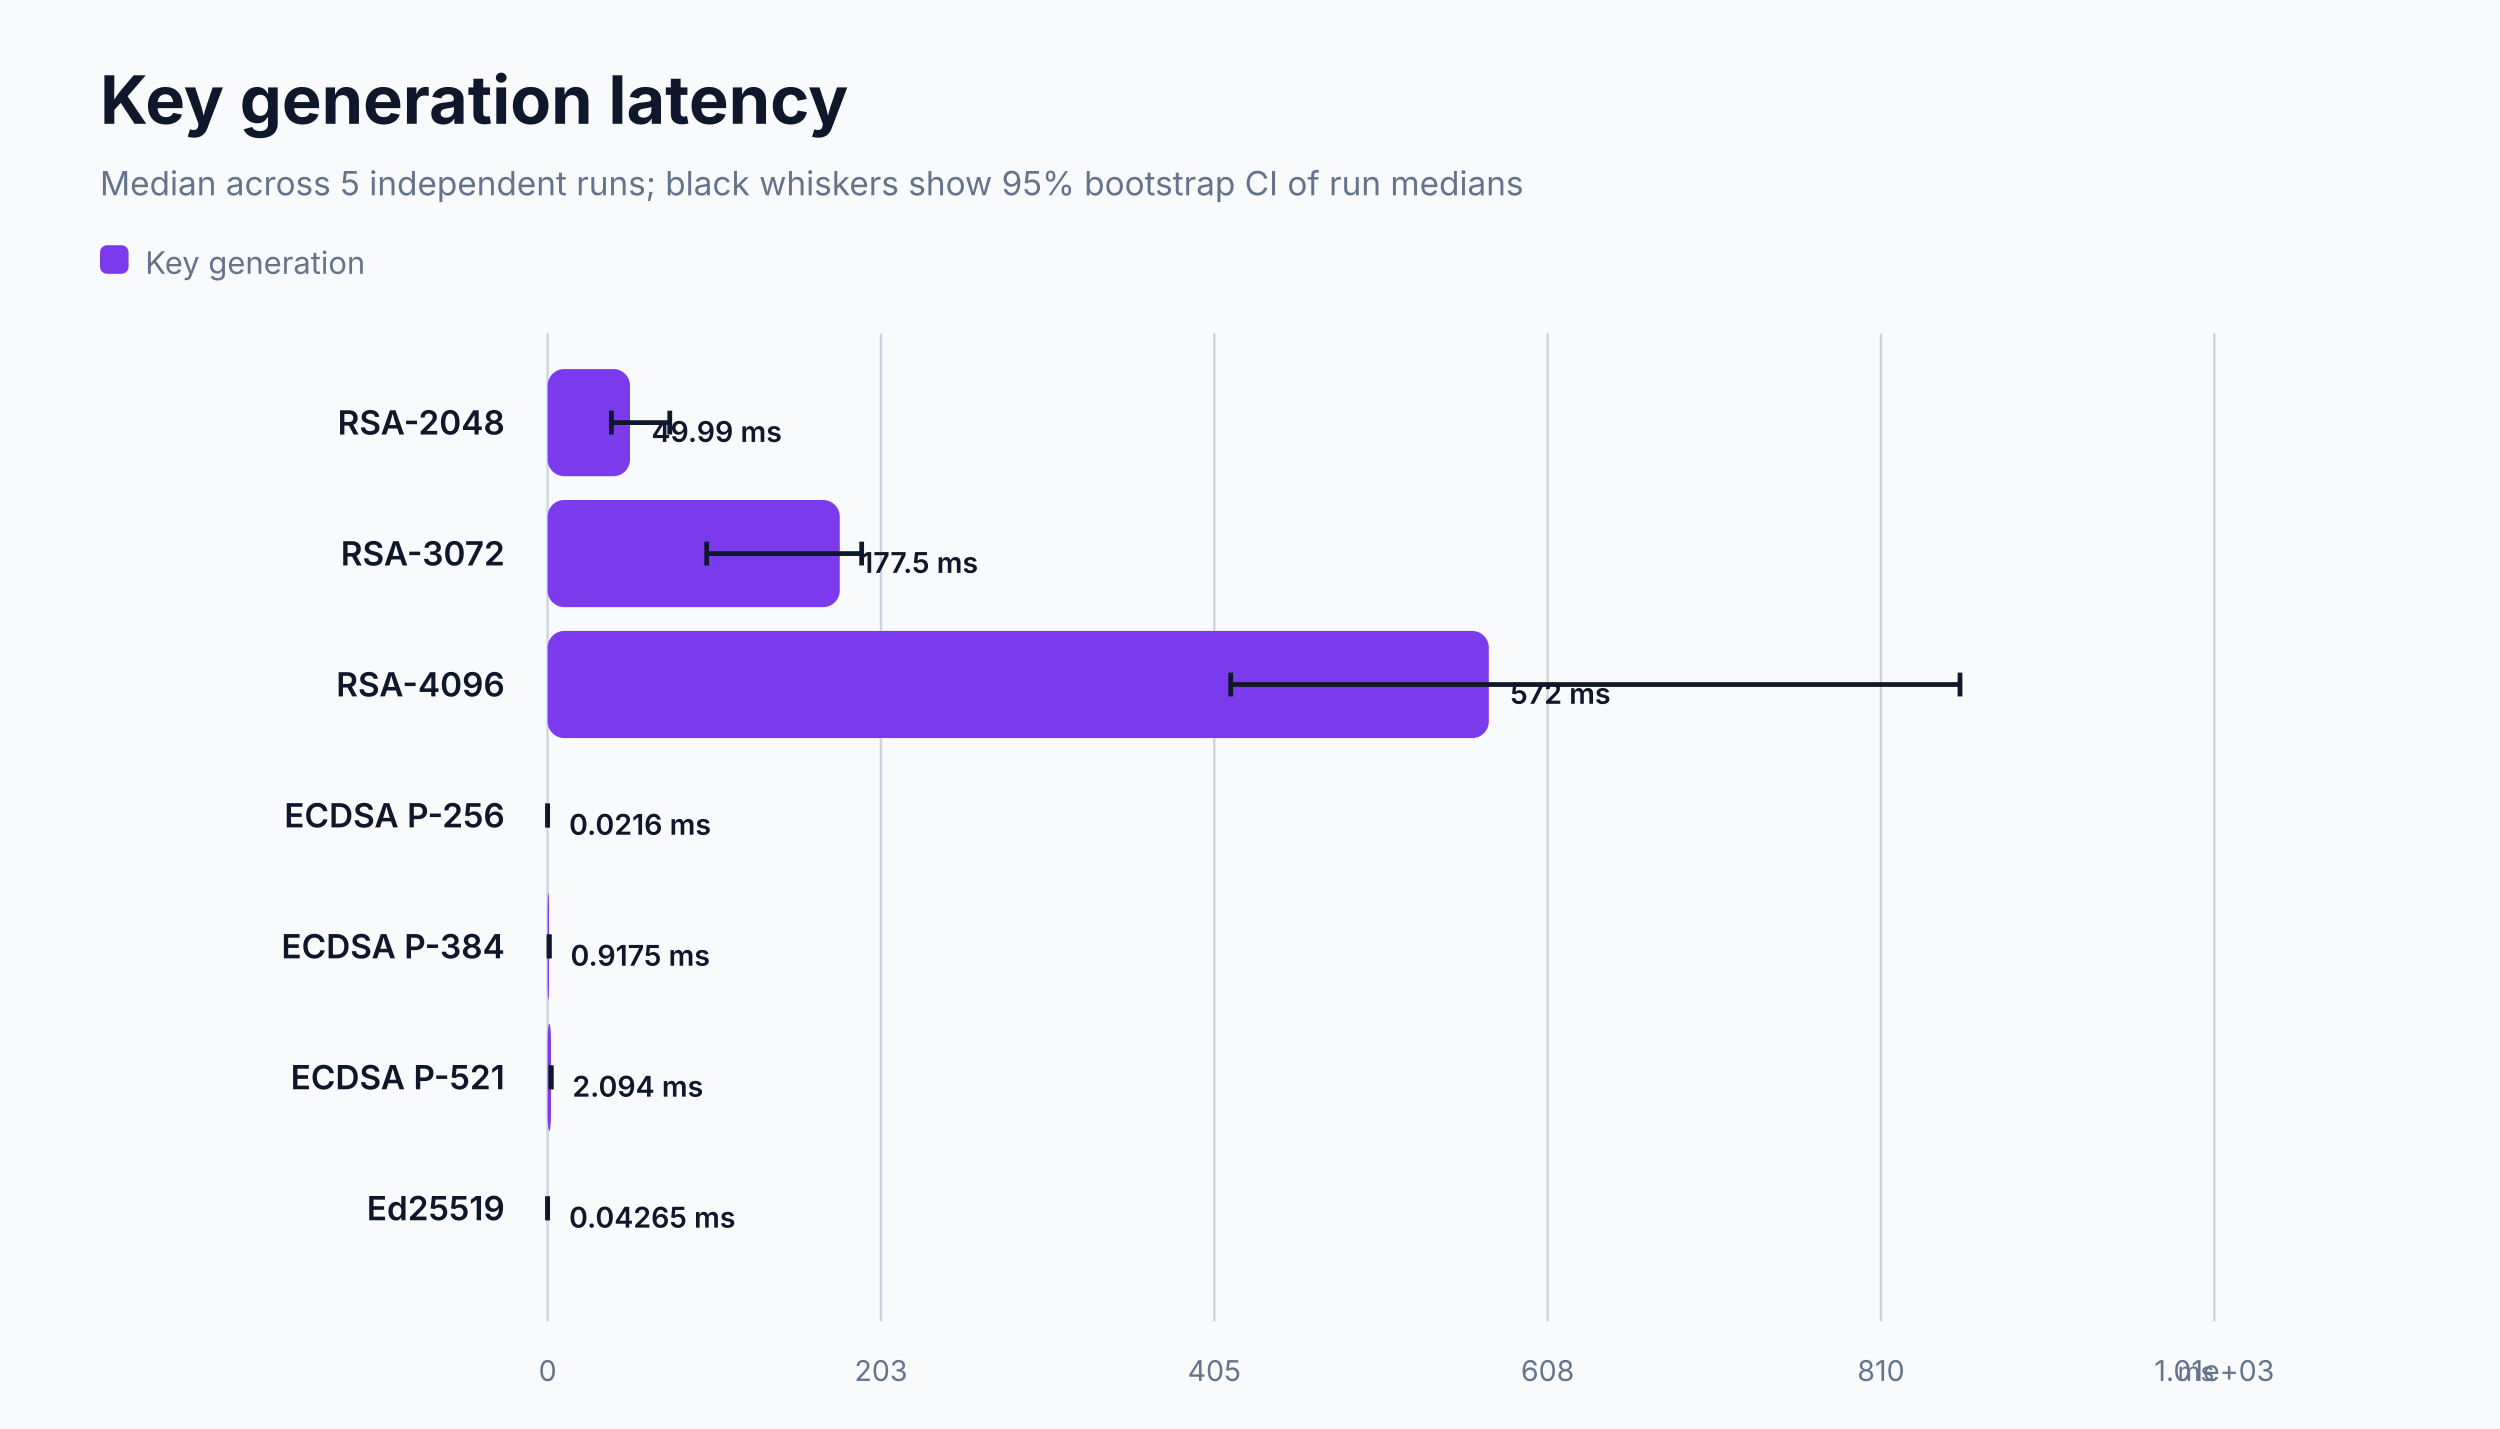
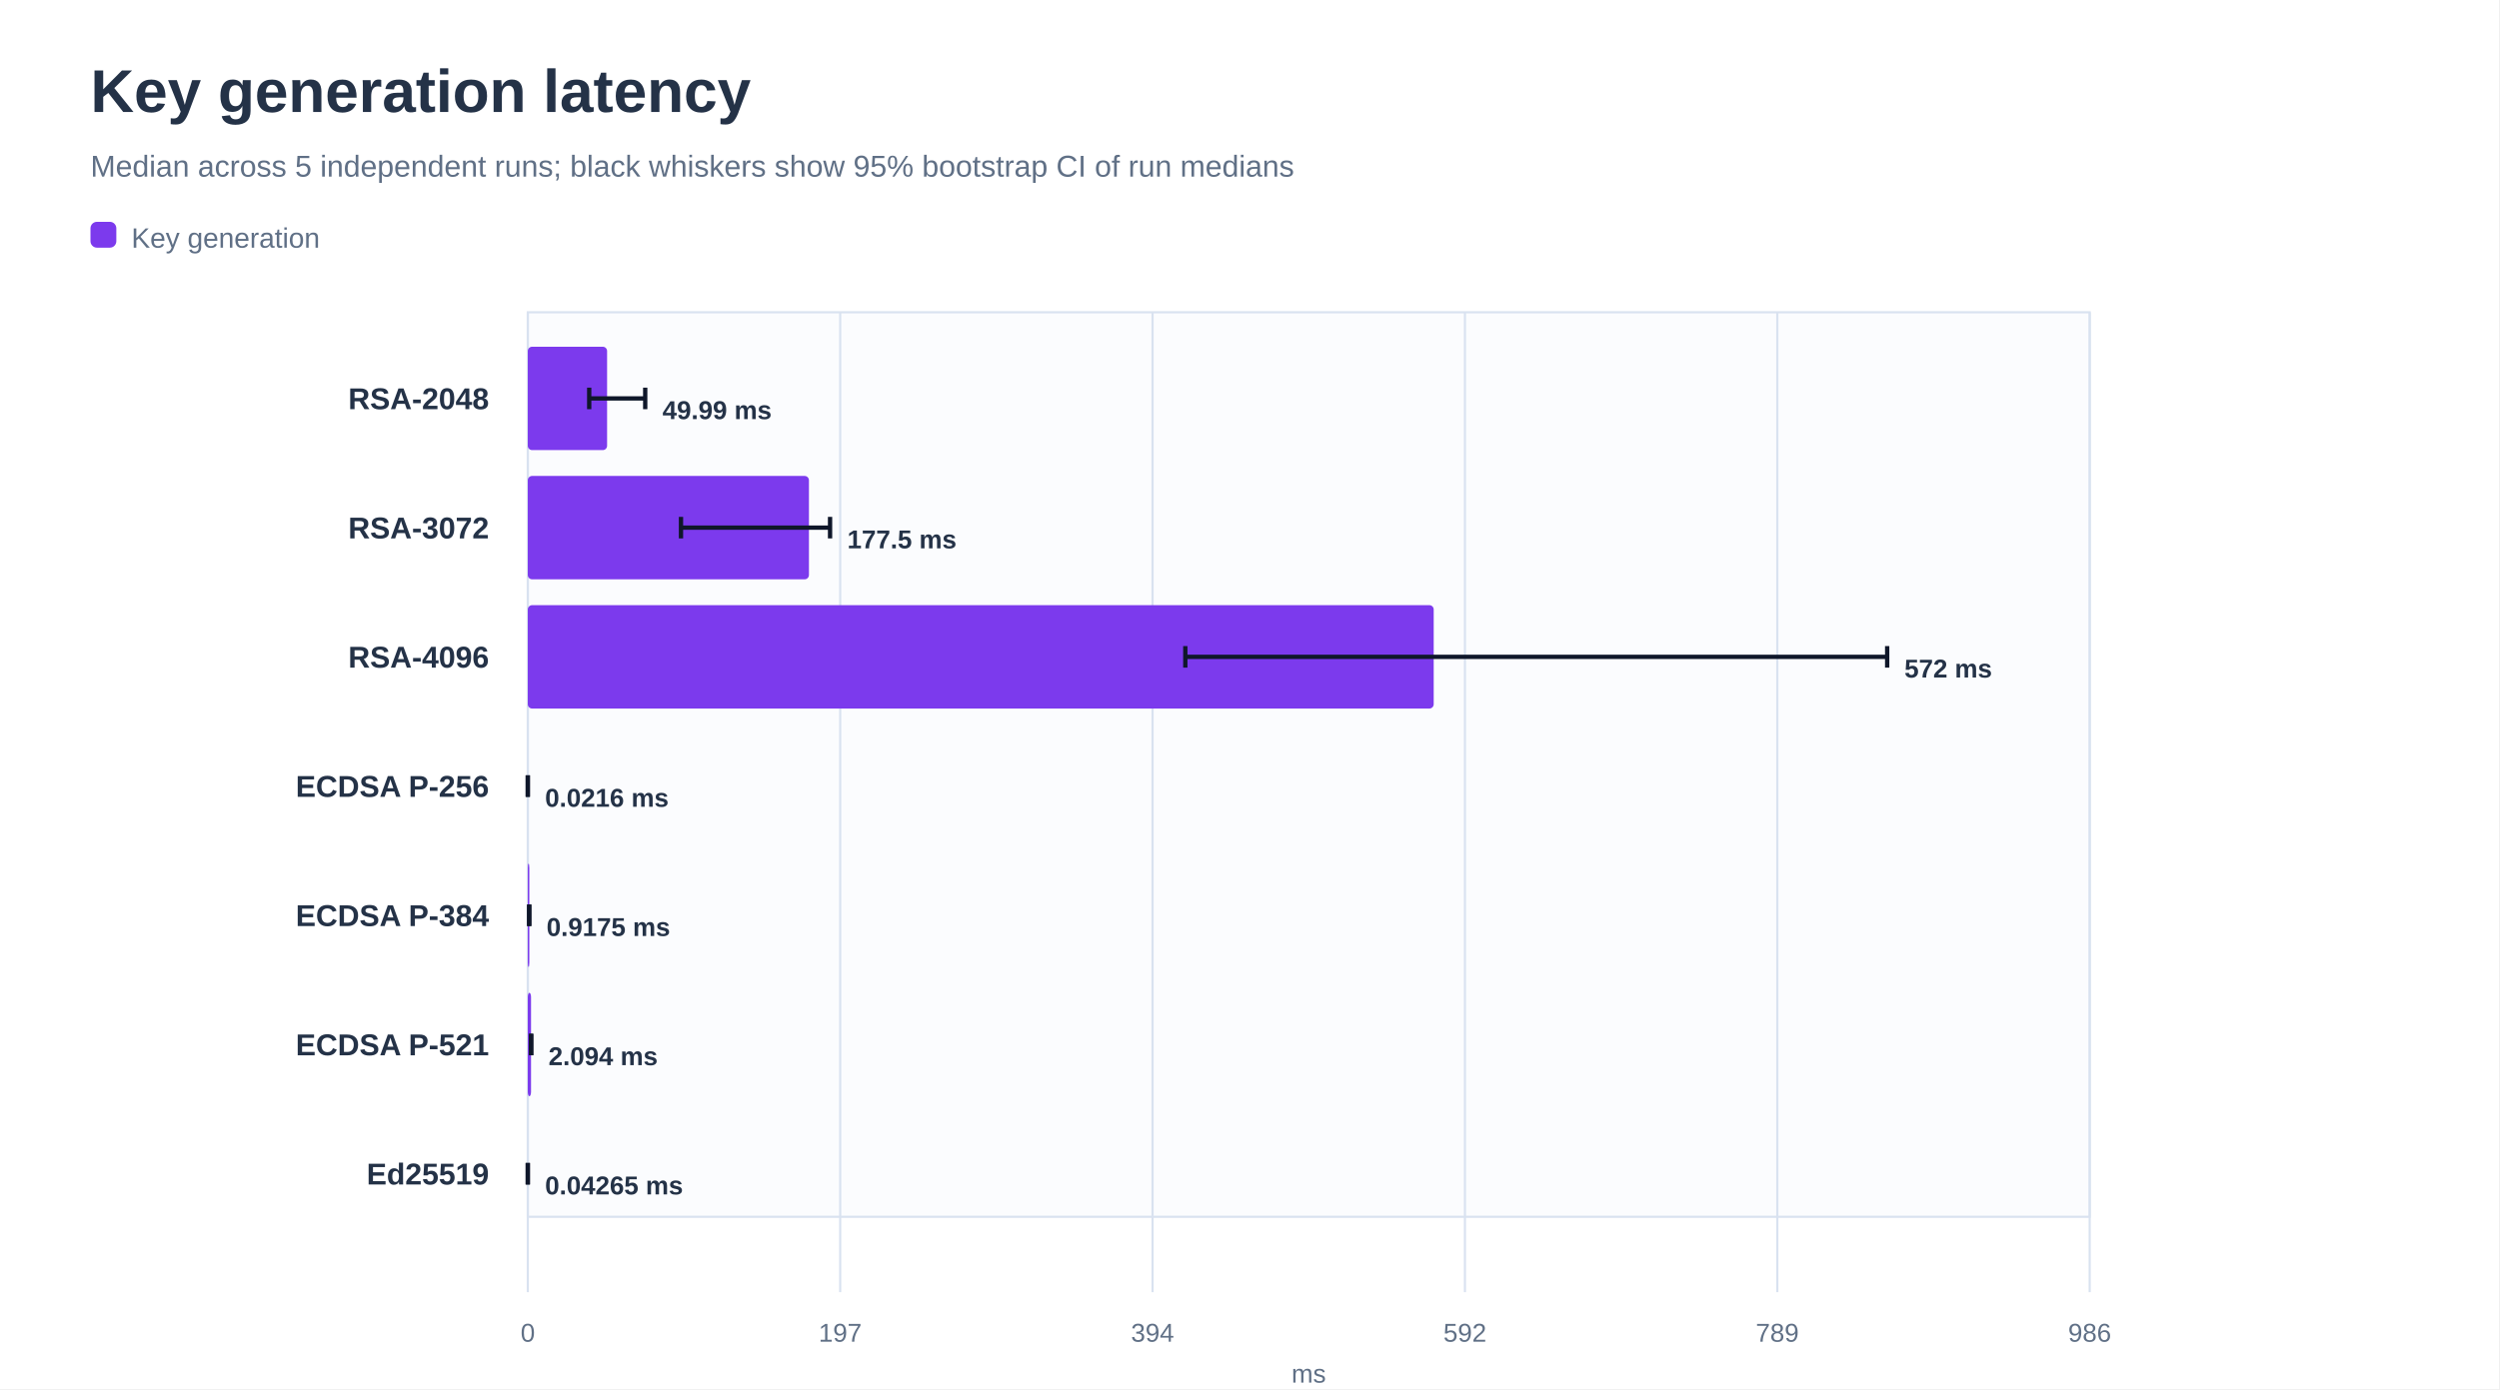
- <svg xmlns="http://www.w3.org/2000/svg" width="1050" height="600" viewBox="0 0 1050 600">
-   <rect width="100%" height="100%" fill="#f8fafc" />
-   <style>text{font-family:Inter,Segoe UI,Arial,sans-serif;fill:#0f172a}.muted{fill:#64748b}.grid{stroke:#cbd5e1;stroke-width:1}.bar{rx:7}</style>
+ <svg xmlns="http://www.w3.org/2000/svg" width="1160" height="645" viewBox="0 0 1160 645">
+   <rect width="100%" height="100%" fill="#ffffff" />
+   <style>text{font-family:Calibri,Arial,sans-serif;fill:#243247}.muted{fill:#607086}.grid{stroke:#d9e2f0;stroke-width:1}.bar{rx:2}</style>
  <text x="42" y="52" font-size="28" font-weight="700">Key generation latency</text>
  <text x="42" y="82" font-size="14" class="muted">Median across 5 independent runs; black whiskers show 95% bootstrap CI of run medians</text>
-   <line x1="230.0" y1="140" x2="230.0" y2="555" class="grid" />
-   <text x="230.0" y="580" text-anchor="middle" font-size="12" class="muted">0</text>
-   <line x1="370.0" y1="140" x2="370.0" y2="555" class="grid" />
-   <text x="370.0" y="580" text-anchor="middle" font-size="12" class="muted">203</text>
-   <line x1="510.0" y1="140" x2="510.0" y2="555" class="grid" />
-   <text x="510.0" y="580" text-anchor="middle" font-size="12" class="muted">405</text>
-   <line x1="650.0" y1="140" x2="650.0" y2="555" class="grid" />
-   <text x="650.0" y="580" text-anchor="middle" font-size="12" class="muted">608</text>
-   <line x1="790.0" y1="140" x2="790.0" y2="555" class="grid" />
-   <text x="790.0" y="580" text-anchor="middle" font-size="12" class="muted">810</text>
-   <line x1="930.0" y1="140" x2="930.0" y2="555" class="grid" />
-   <text x="930.0" y="580" text-anchor="middle" font-size="12" class="muted">1.01e+03</text>
-   <text x="212" y="182.5" text-anchor="end" font-size="14" font-weight="600">RSA-2048</text>
-   <rect x="230" y="155.0" width="34.6" height="45.0" class="bar" fill="#7c3aed" />
-   <line x1="256.8" y1="177.5" x2="281.3" y2="177.5" stroke="#0f172a" stroke-width="2" />
-   <line x1="256.8" y1="172.5" x2="256.8" y2="182.5" stroke="#0f172a" stroke-width="2" />
-   <line x1="281.3" y1="172.5" x2="281.3" y2="182.5" stroke="#0f172a" stroke-width="2" />
-   <text x="273.6" y="185.6" font-size="12" font-weight="600">49.99 ms</text>
-   <text x="212" y="237.5" text-anchor="end" font-size="14" font-weight="600">RSA-3072</text>
-   <rect x="230" y="210.0" width="122.7" height="45.0" class="bar" fill="#7c3aed" />
-   <line x1="296.8" y1="232.5" x2="361.9" y2="232.5" stroke="#0f172a" stroke-width="2" />
-   <line x1="296.8" y1="227.5" x2="296.8" y2="237.5" stroke="#0f172a" stroke-width="2" />
-   <line x1="361.9" y1="227.5" x2="361.9" y2="237.5" stroke="#0f172a" stroke-width="2" />
-   <text x="361.7" y="240.6" font-size="12" font-weight="600">177.5 ms</text>
-   <text x="212" y="292.5" text-anchor="end" font-size="14" font-weight="600">RSA-4096</text>
-   <rect x="230" y="265.0" width="395.3" height="45.0" class="bar" fill="#7c3aed" />
-   <line x1="516.9" y1="287.5" x2="823.2" y2="287.5" stroke="#0f172a" stroke-width="2" />
-   <line x1="516.9" y1="282.5" x2="516.9" y2="292.5" stroke="#0f172a" stroke-width="2" />
-   <line x1="823.2" y1="282.5" x2="823.2" y2="292.5" stroke="#0f172a" stroke-width="2" />
-   <text x="634.3" y="295.6" font-size="12" font-weight="600">572 ms</text>
-   <text x="212" y="347.5" text-anchor="end" font-size="14" font-weight="600">ECDSA P-256</text>
-   <rect x="230" y="320.0" width="0.0" height="45.0" class="bar" fill="#7c3aed" />
-   <line x1="230.0" y1="342.5" x2="230.0" y2="342.5" stroke="#0f172a" stroke-width="2" />
-   <line x1="230.0" y1="337.5" x2="230.0" y2="347.5" stroke="#0f172a" stroke-width="2" />
-   <line x1="230.0" y1="337.5" x2="230.0" y2="347.5" stroke="#0f172a" stroke-width="2" />
-   <text x="239.0" y="350.6" font-size="12" font-weight="600">0.0216 ms</text>
-   <text x="212" y="402.5" text-anchor="end" font-size="14" font-weight="600">ECDSA P-384</text>
-   <rect x="230" y="375.0" width="0.6" height="45.0" class="bar" fill="#7c3aed" />
-   <line x1="230.6" y1="397.5" x2="230.7" y2="397.5" stroke="#0f172a" stroke-width="2" />
-   <line x1="230.6" y1="392.5" x2="230.6" y2="402.5" stroke="#0f172a" stroke-width="2" />
-   <line x1="230.7" y1="392.5" x2="230.7" y2="402.5" stroke="#0f172a" stroke-width="2" />
-   <text x="239.6" y="405.6" font-size="12" font-weight="600">0.9175 ms</text>
-   <text x="212" y="457.5" text-anchor="end" font-size="14" font-weight="600">ECDSA P-521</text>
-   <rect x="230" y="430.0" width="1.4" height="45.0" class="bar" fill="#7c3aed" />
-   <line x1="231.4" y1="452.5" x2="231.5" y2="452.5" stroke="#0f172a" stroke-width="2" />
-   <line x1="231.4" y1="447.5" x2="231.4" y2="457.5" stroke="#0f172a" stroke-width="2" />
-   <line x1="231.5" y1="447.5" x2="231.5" y2="457.5" stroke="#0f172a" stroke-width="2" />
-   <text x="240.4" y="460.6" font-size="12" font-weight="600">2.094 ms</text>
-   <text x="212" y="512.5" text-anchor="end" font-size="14" font-weight="600">Ed25519</text>
-   <rect x="230" y="485.0" width="0.0" height="45.0" class="bar" fill="#7c3aed" />
-   <line x1="230.0" y1="507.5" x2="230.0" y2="507.5" stroke="#0f172a" stroke-width="2" />
-   <line x1="230.0" y1="502.5" x2="230.0" y2="512.5" stroke="#0f172a" stroke-width="2" />
-   <line x1="230.0" y1="502.5" x2="230.0" y2="512.5" stroke="#0f172a" stroke-width="2" />
-   <text x="239.0" y="515.6" font-size="12" font-weight="600">0.04265 ms</text>
+   <rect x="245" y="145" width="725" height="420" fill="#fbfcfe" stroke="#d9e2f0" />
+   <line x1="245.0" y1="145" x2="245.0" y2="600" class="grid" />
+   <text x="245.0" y="623" text-anchor="middle" font-size="12" class="muted">0</text>
+   <line x1="390.0" y1="145" x2="390.0" y2="600" class="grid" />
+   <text x="390.0" y="623" text-anchor="middle" font-size="12" class="muted">197</text>
+   <line x1="535.0" y1="145" x2="535.0" y2="600" class="grid" />
+   <text x="535.0" y="623" text-anchor="middle" font-size="12" class="muted">394</text>
+   <line x1="680.0" y1="145" x2="680.0" y2="600" class="grid" />
+   <text x="680.0" y="623" text-anchor="middle" font-size="12" class="muted">592</text>
+   <line x1="825.0" y1="145" x2="825.0" y2="600" class="grid" />
+   <text x="825.0" y="623" text-anchor="middle" font-size="12" class="muted">789</text>
+   <line x1="970.0" y1="145" x2="970.0" y2="600" class="grid" />
+   <text x="970.0" y="623" text-anchor="middle" font-size="12" class="muted">986</text>
+   <text x="227" y="190.0" text-anchor="end" font-size="14" font-weight="600">RSA-2048</text>
+   <rect x="245" y="161.0" width="36.8" height="48.0" class="bar" fill="#7c3aed" />
+   <line x1="273.5" y1="185.0" x2="299.5" y2="185.0" stroke="#0f172a" stroke-width="2" />
+   <line x1="273.5" y1="180.0" x2="273.5" y2="190.0" stroke="#0f172a" stroke-width="2" />
+   <line x1="299.5" y1="180.0" x2="299.5" y2="190.0" stroke="#0f172a" stroke-width="2" />
+   <text x="307.5" y="194.6" font-size="12" font-weight="600">49.99 ms</text>
+   <text x="227" y="250.0" text-anchor="end" font-size="14" font-weight="600">RSA-3072</text>
+   <rect x="245" y="221.0" width="130.5" height="48.0" class="bar" fill="#7c3aed" />
+   <line x1="316.1" y1="245.0" x2="385.3" y2="245.0" stroke="#0f172a" stroke-width="2" />
+   <line x1="316.1" y1="240.0" x2="316.1" y2="250.0" stroke="#0f172a" stroke-width="2" />
+   <line x1="385.3" y1="240.0" x2="385.3" y2="250.0" stroke="#0f172a" stroke-width="2" />
+   <text x="393.3" y="254.6" font-size="12" font-weight="600">177.5 ms</text>
+   <text x="227" y="310.0" text-anchor="end" font-size="14" font-weight="600">RSA-4096</text>
+   <rect x="245" y="281.0" width="420.5" height="48.0" class="bar" fill="#7c3aed" />
+   <line x1="550.2" y1="305.0" x2="876.0" y2="305.0" stroke="#0f172a" stroke-width="2" />
+   <line x1="550.2" y1="300.0" x2="550.2" y2="310.0" stroke="#0f172a" stroke-width="2" />
+   <line x1="876.0" y1="300.0" x2="876.0" y2="310.0" stroke="#0f172a" stroke-width="2" />
+   <text x="884.0" y="314.6" font-size="12" font-weight="600">572 ms</text>
+   <text x="227" y="370.0" text-anchor="end" font-size="14" font-weight="600">ECDSA P-256</text>
+   <rect x="245" y="341.0" width="0.0" height="48.0" class="bar" fill="#7c3aed" />
+   <line x1="245.0" y1="365.0" x2="245.0" y2="365.0" stroke="#0f172a" stroke-width="2" />
+   <line x1="245.0" y1="360.0" x2="245.0" y2="370.0" stroke="#0f172a" stroke-width="2" />
+   <line x1="245.0" y1="360.0" x2="245.0" y2="370.0" stroke="#0f172a" stroke-width="2" />
+   <text x="253.0" y="374.6" font-size="12" font-weight="600">0.0216 ms</text>
+   <text x="227" y="430.0" text-anchor="end" font-size="14" font-weight="600">ECDSA P-384</text>
+   <rect x="245" y="401.0" width="0.7" height="48.0" class="bar" fill="#7c3aed" />
+   <line x1="245.6" y1="425.0" x2="245.7" y2="425.0" stroke="#0f172a" stroke-width="2" />
+   <line x1="245.6" y1="420.0" x2="245.6" y2="430.0" stroke="#0f172a" stroke-width="2" />
+   <line x1="245.7" y1="420.0" x2="245.7" y2="430.0" stroke="#0f172a" stroke-width="2" />
+   <text x="253.7" y="434.6" font-size="12" font-weight="600">0.9175 ms</text>
+   <text x="227" y="490.0" text-anchor="end" font-size="14" font-weight="600">ECDSA P-521</text>
+   <rect x="245" y="461.0" width="1.5" height="48.0" class="bar" fill="#7c3aed" />
+   <line x1="246.5" y1="485.0" x2="246.6" y2="485.0" stroke="#0f172a" stroke-width="2" />
+   <line x1="246.5" y1="480.0" x2="246.5" y2="490.0" stroke="#0f172a" stroke-width="2" />
+   <line x1="246.6" y1="480.0" x2="246.6" y2="490.0" stroke="#0f172a" stroke-width="2" />
+   <text x="254.6" y="494.6" font-size="12" font-weight="600">2.094 ms</text>
+   <text x="227" y="550.0" text-anchor="end" font-size="14" font-weight="600">Ed25519</text>
+   <rect x="245" y="521.0" width="0.0" height="48.0" class="bar" fill="#7c3aed" />
+   <line x1="245.0" y1="545.0" x2="245.0" y2="545.0" stroke="#0f172a" stroke-width="2" />
+   <line x1="245.0" y1="540.0" x2="245.0" y2="550.0" stroke="#0f172a" stroke-width="2" />
+   <line x1="245.0" y1="540.0" x2="245.0" y2="550.0" stroke="#0f172a" stroke-width="2" />
+   <text x="253.0" y="554.6" font-size="12" font-weight="600">0.04265 ms</text>
  <rect x="42" y="103" width="12" height="12" rx="3" fill="#7c3aed" />
  <text x="61" y="115" font-size="13" class="muted">Key generation</text>
-   <text x="930" y="580" text-anchor="end" font-size="11" class="muted">ms</text>
+   <text x="607.5" y="642" text-anchor="middle" font-size="12" class="muted">ms</text>
</svg>
